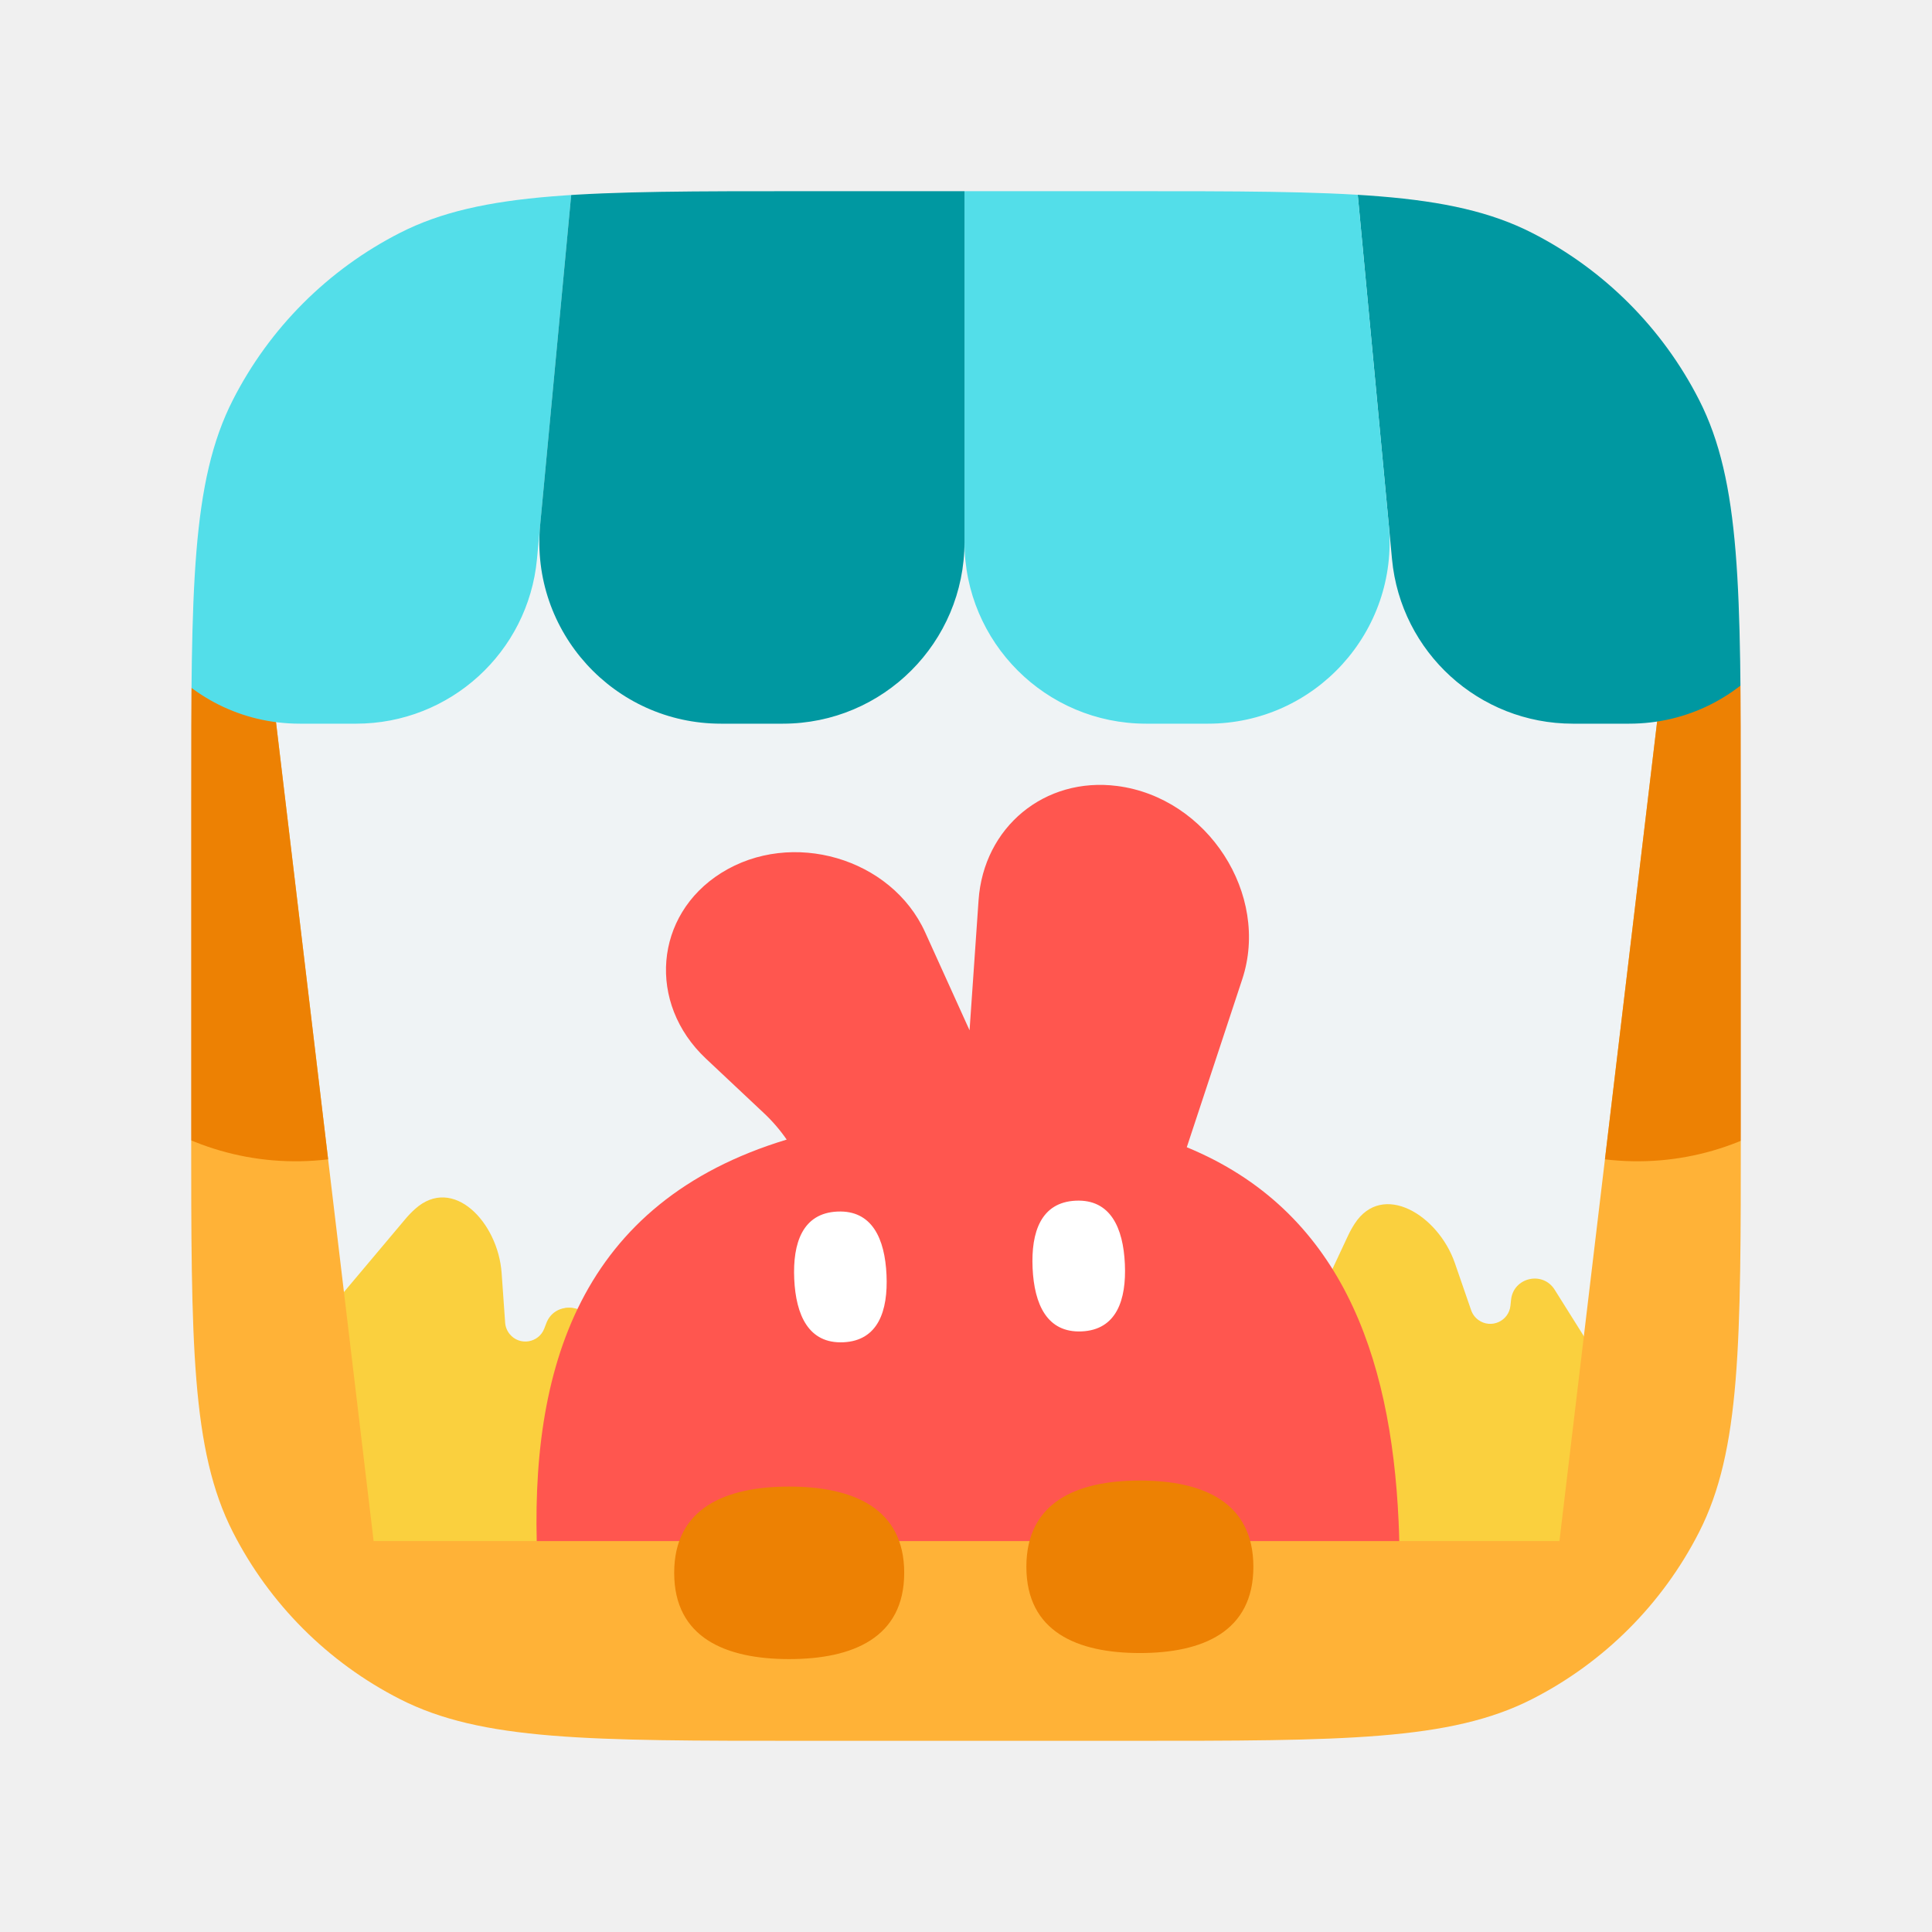
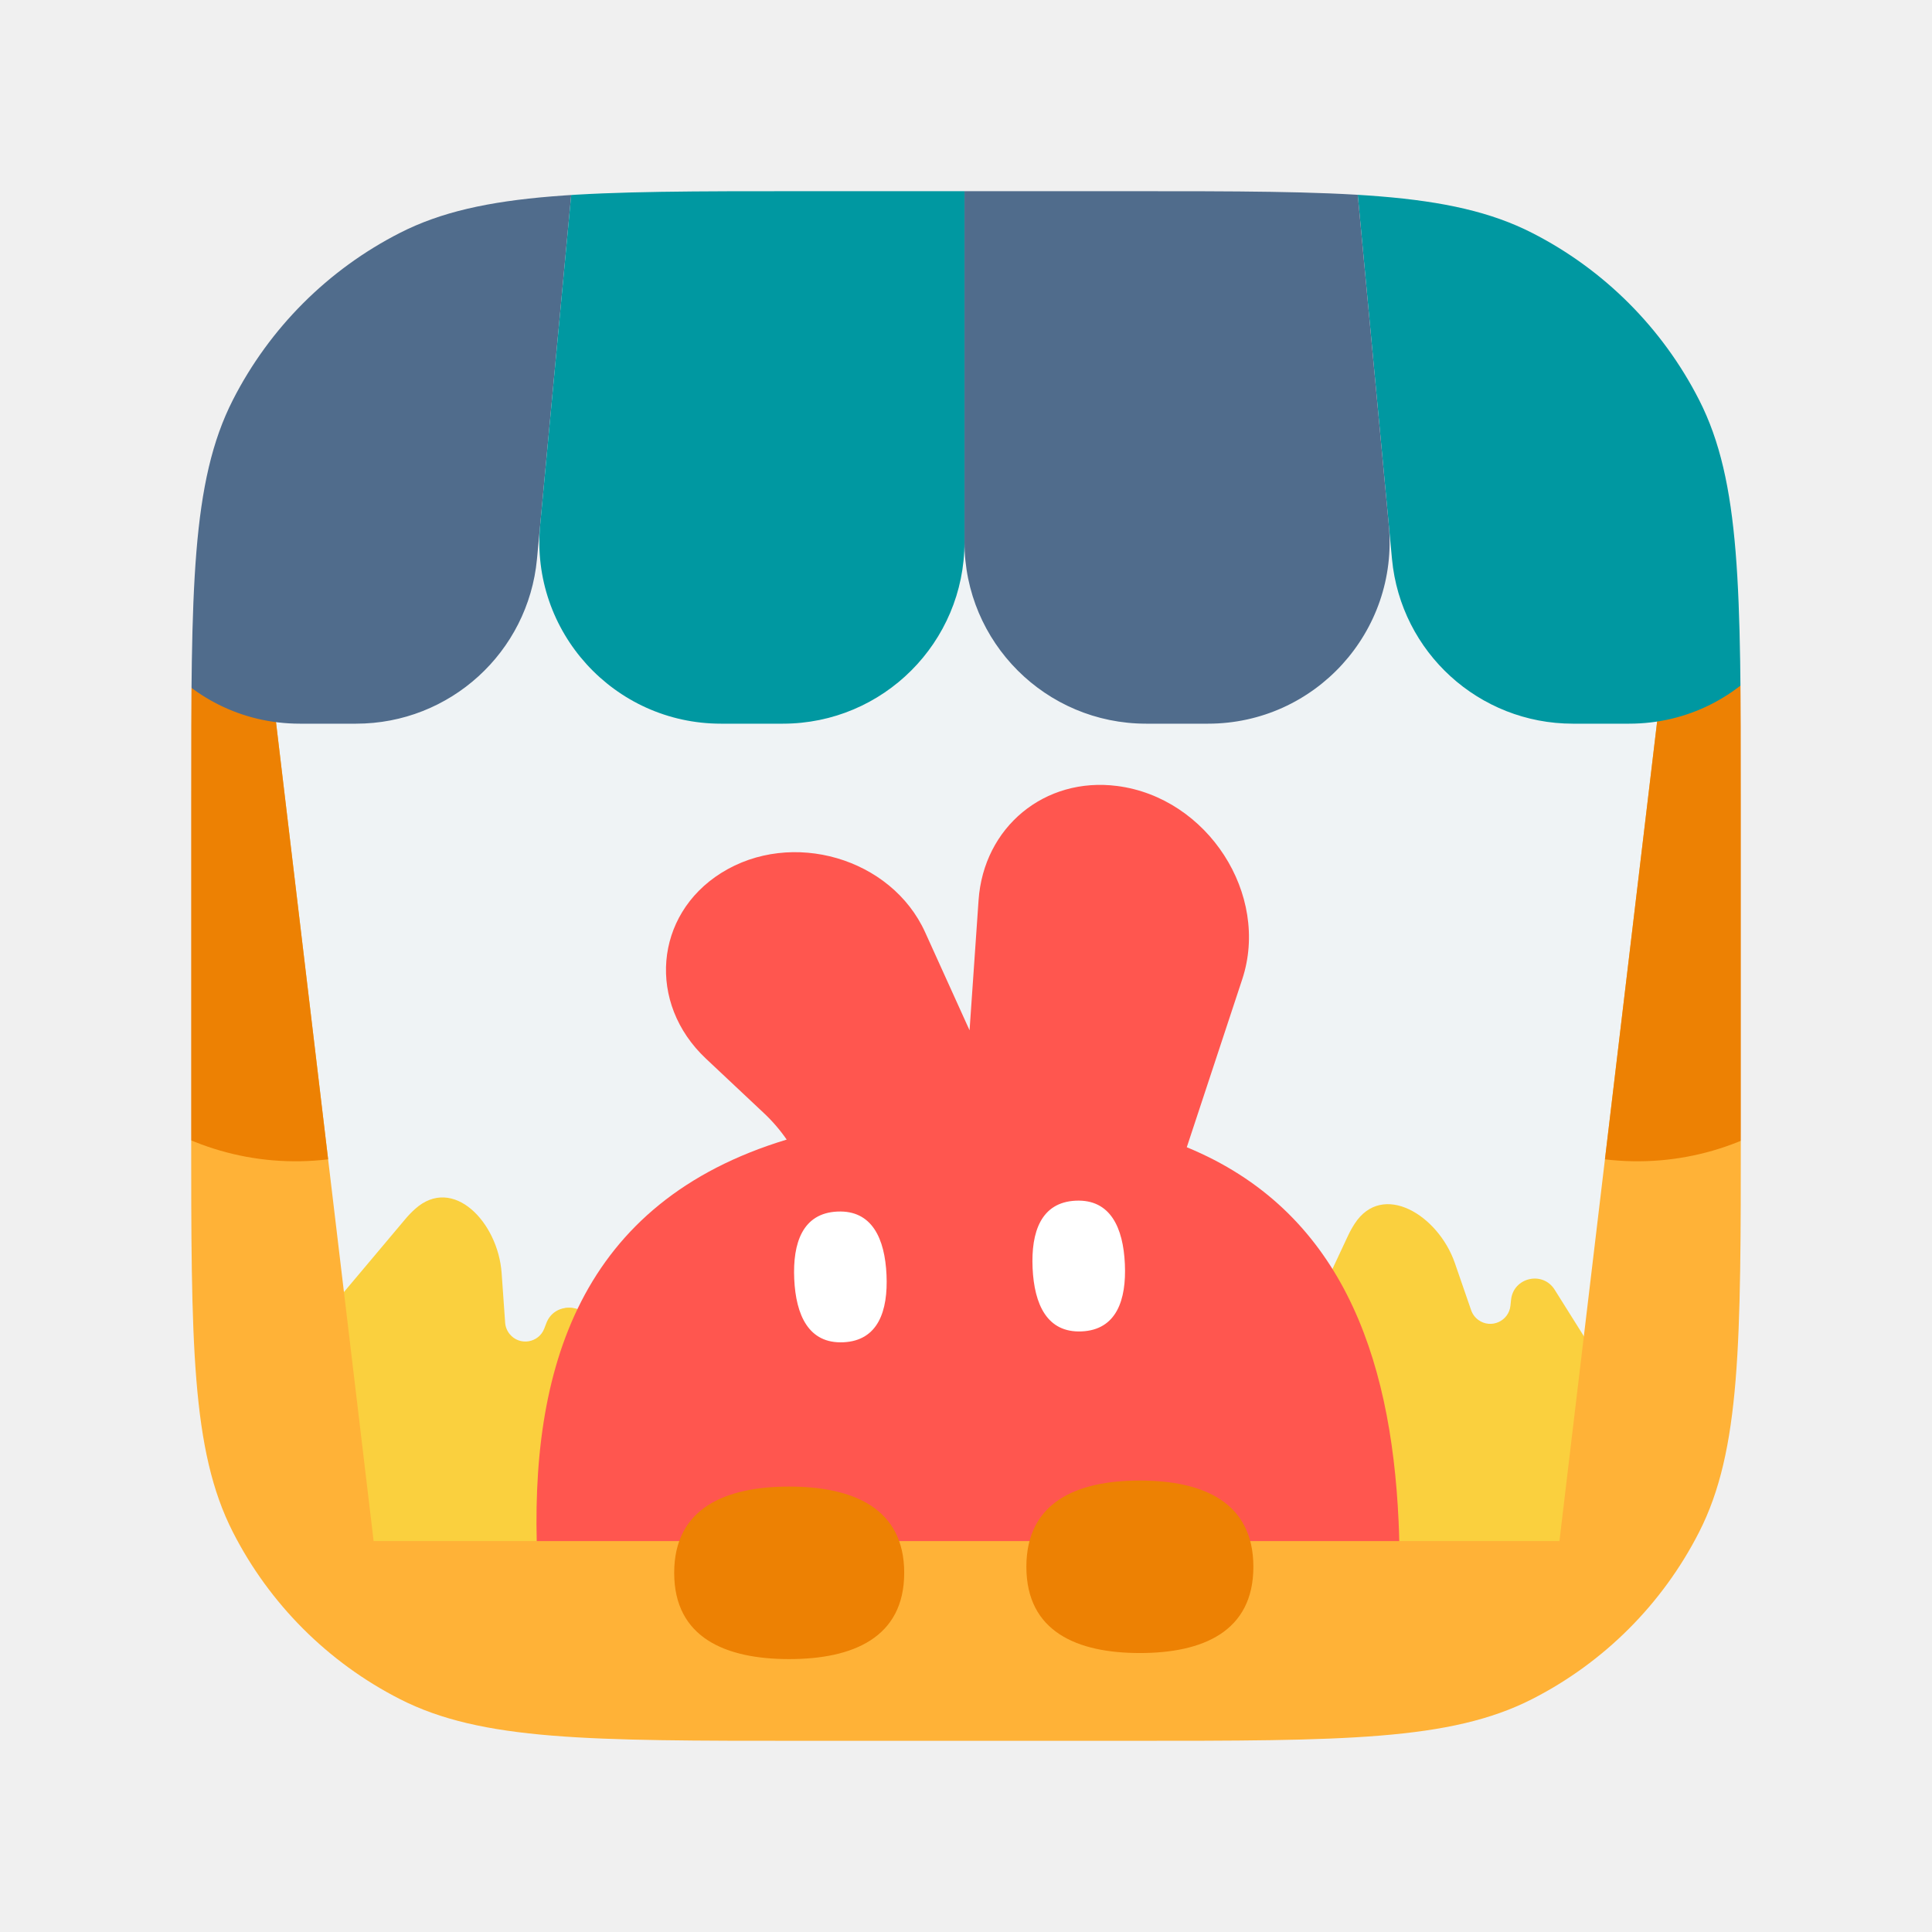
<svg xmlns="http://www.w3.org/2000/svg" xmlns:xlink="http://www.w3.org/1999/xlink" width="192" height="192" fill="none">
  <mask id="A" width="154" height="154" x="19" y="19" mask-type="alpha" maskUnits="userSpaceOnUse">
    <use fill="#c4c4c4" xlink:href="#C" />
  </mask>
  <g mask="url(#A)">
    <use fill="#eff3f5" xlink:href="#C" />
    <path fill="#fad03e" d="M63.263 126.507c.358-5.052 4.836-9.743 8.603-6.359.332.299.65.626.95.983l10.26 12.196c.014.016.005.041-.016.046s-.029.026-.018.043c1.936 2.765 3.071 6.246 3.071 10.269 0 10.502-7.732 17.315-17.27 17.315s-17.27-6.813-17.27-17.315a19.65 19.65 0 0 1 .432-4.157c.004-.017-.011-.031-.027-.028s-.032-.013-.027-.029l2.416-7.844c.658-2.136 3.645-2.236 4.445-.149l.21.548c.554 1.448 2.468 1.752 3.445.548a2.01 2.01 0 0 0 .445-1.126l.35-4.941z" />
    <path fill="#fad03e" d="M49.85 126.507c-.358-5.052-4.836-9.743-8.603-6.359a9.85 9.85 0 0 0-.95.983l-10.26 12.196c-.014.016-.005.041.016.046s.029.026.018.043C28.135 136.181 27 139.662 27 143.685 27 154.187 34.732 161 44.27 161s17.27-6.813 17.27-17.315a19.65 19.65 0 0 0-.432-4.157c-.003-.017.011-.031.027-.028s.032-.013.027-.029l-2.416-7.844c-.658-2.136-3.645-2.236-4.445-.149l-.21.548c-.554 1.448-2.468 1.752-3.445.548a2.01 2.01 0 0 1-.445-1.126l-.35-4.941zm94.733-.984c-1.654-4.787-7.193-8.16-9.956-3.916-.243.375-.466.773-.663 1.196l-6.754 14.436c-.009.019.006.041.027.039s.035.019.028.038c-1.154 3.171-1.349 6.828-.308 10.714 2.718 10.144 11.95 14.723 21.163 12.255s14.918-11.05 12.2-21.195a19.67 19.67 0 0 0-1.494-3.904c-.007-.015.003-.032.019-.033s.027-.021.018-.036l-4.364-6.95c-1.188-1.894-4.1-1.217-4.332 1.006l-.061.584c-.161 1.542-1.93 2.331-3.185 1.421a2.02 2.02 0 0 1-.721-.973l-1.617-4.682z" />
    <path fill="#ff564f" fill-rule="evenodd" d="M123.451 97.323c2.784-8.433-3.443-18.058-12.431-19.213-7.197-.925-13.267 4.079-13.771 11.35l-.895 12.931-4.413-9.739c-3.35-7.394-13.278-10.283-20.266-5.899-6.656 4.176-7.379 12.946-1.522 18.451l5.763 5.417a16.31 16.31 0 0 1 2.264 2.63c-20.502 6.209-25.648 22.668-24.774 41.825 1.069 23.422 10.735 42.008 44.729 40.456s41.925-20.942 40.855-44.364c-.761-16.682-5.883-30.91-21.049-37.157l5.51-16.688z" />
    <path fill="#fff" d="M83.811 133.394c-3.453.158-4.718-2.699-4.881-6.286s.835-6.547 4.288-6.704 4.718 2.698 4.882 6.286-.835 6.546-4.288 6.704zm23.689-1.081c-3.453.158-4.718-2.699-4.882-6.286s.836-6.547 4.289-6.704 4.717 2.698 4.881 6.285-.835 6.547-4.288 6.705z" />
    <path fill="#ffb237" d="M-4.762 160.337a7.19 7.19 0 0 1 7.189-7.189h186.845a7.19 7.19 0 0 1 7.189 7.189v40.064a7.19 7.19 0 0 1-7.189 7.189H2.427a7.19 7.19 0 0 1-7.189-7.189v-40.064z" />
    <path fill="#ed8103" d="M89.859 156.307c0 6.456-5.117 8.572-11.43 8.572S67 162.763 67 156.307s5.117-8.573 11.43-8.573 11.43 2.117 11.43 8.573zm34.7-.602c0 6.456-5.05 8.572-11.28 8.572S102 162.161 102 155.705s5.05-8.572 11.279-8.572 11.28 2.116 11.28 8.572z" />
    <path fill="#ffb237" d="M-1.259 59.807l26.88-3.205 13.637 114.389-26.88 3.205L-1.259 59.807z" />
    <path fill="#ed8103" d="M-1.259 59.807l26.88-3.205 6.988 58.612c-14.845 1.77-28.315-8.83-30.085-23.675l-3.783-31.732z" />
    <path fill="#ffb237" d="M193.365 59.807l-26.88-3.205-13.637 114.389 26.88 3.205 13.637-114.389z" />
    <path fill="#ed8103" d="M193.365 59.807l-26.88-3.205-6.987 58.612c14.845 1.77 28.314-8.83 30.084-23.675l3.783-31.732z" />
    <path fill="#0098a1" d="M167.998 1.374A17.39 17.39 0 0 0 151.081-12c-10.245 0-18.269 8.814-17.31 19.014l4.565 48.547a18.05 18.05 0 0 0 17.968 16.357h5.598c11.651 0 20.249-10.876 17.56-22.212L167.998 1.374z" />
-     <path fill="#53dee9" d="M23.701 1.374A17.39 17.39 0 0 1 40.618-12c10.245 0 18.269 8.814 17.31 19.014l-4.565 48.547a18.05 18.05 0 0 1-17.968 16.357h-5.598c-11.651 0-20.249-10.876-17.56-22.212L23.701 1.374zm109.82 2.983A18.05 18.05 0 0 0 115.553-12h-1.657A18.05 18.05 0 0 0 95.849 6.047v47.824a18.05 18.05 0 0 0 18.047 18.047h6.155c10.634 0 18.963-9.149 17.967-19.737l-4.497-47.824z" />
+     <path fill="#506C8C" d="M23.701 1.374A17.39 17.39 0 0 1 40.618-12c10.245 0 18.269 8.814 17.31 19.014l-4.565 48.547a18.05 18.05 0 0 1-17.968 16.357h-5.598c-11.651 0-20.249-10.876-17.56-22.212L23.701 1.374zm109.82 2.983A18.05 18.05 0 0 0 115.553-12h-1.657A18.05 18.05 0 0 0 95.849 6.047v47.824a18.05 18.05 0 0 0 18.047 18.047h6.155c10.634 0 18.963-9.149 17.967-19.737l-4.497-47.824z" />
    <path fill="#0098a1" d="M58.178 4.357A18.05 18.05 0 0 1 76.145-12h1.657A18.05 18.05 0 0 1 95.85 6.047v47.824a18.05 18.05 0 0 1-18.047 18.047h-6.155c-10.634 0-18.963-9.149-17.968-19.737l4.497-47.824z" />
  </g>
  <defs>
    <path id="C" d="M19 79.8c0-21.282 0-31.923 4.142-40.052a38 38 0 0 1 16.607-16.607C47.877 19 58.518 19 79.8 19h32.4c21.282 0 31.923 0 40.052 4.142a38 38 0 0 1 16.606 16.607C173 47.877 173 58.518 173 79.8v32.4c0 21.282 0 31.923-4.142 40.052-3.643 7.15-9.456 12.963-16.606 16.606C144.123 173 133.482 173 112.2 173H79.8c-21.282 0-31.923 0-40.052-4.142a38 38 0 0 1-16.607-16.606C19 144.123 19 133.482 19 112.2V79.8z" />
  </defs>
</svg>
